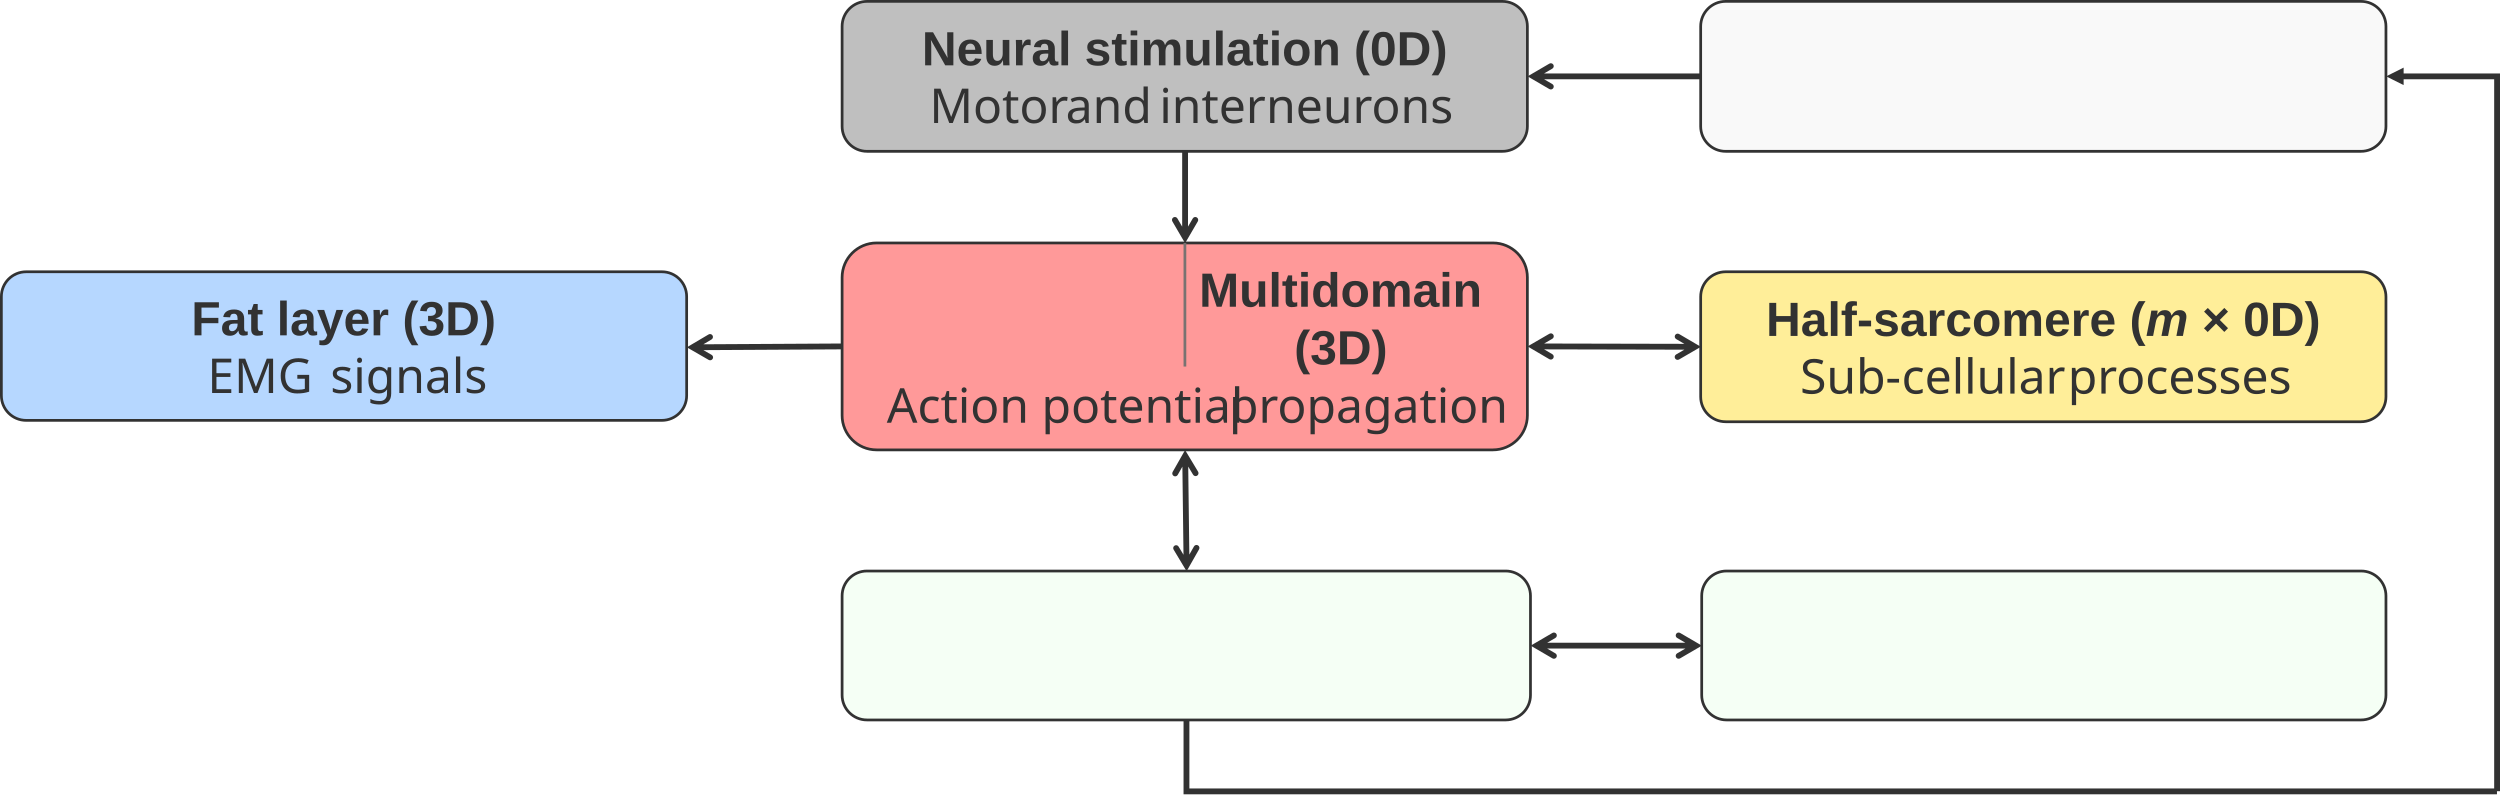
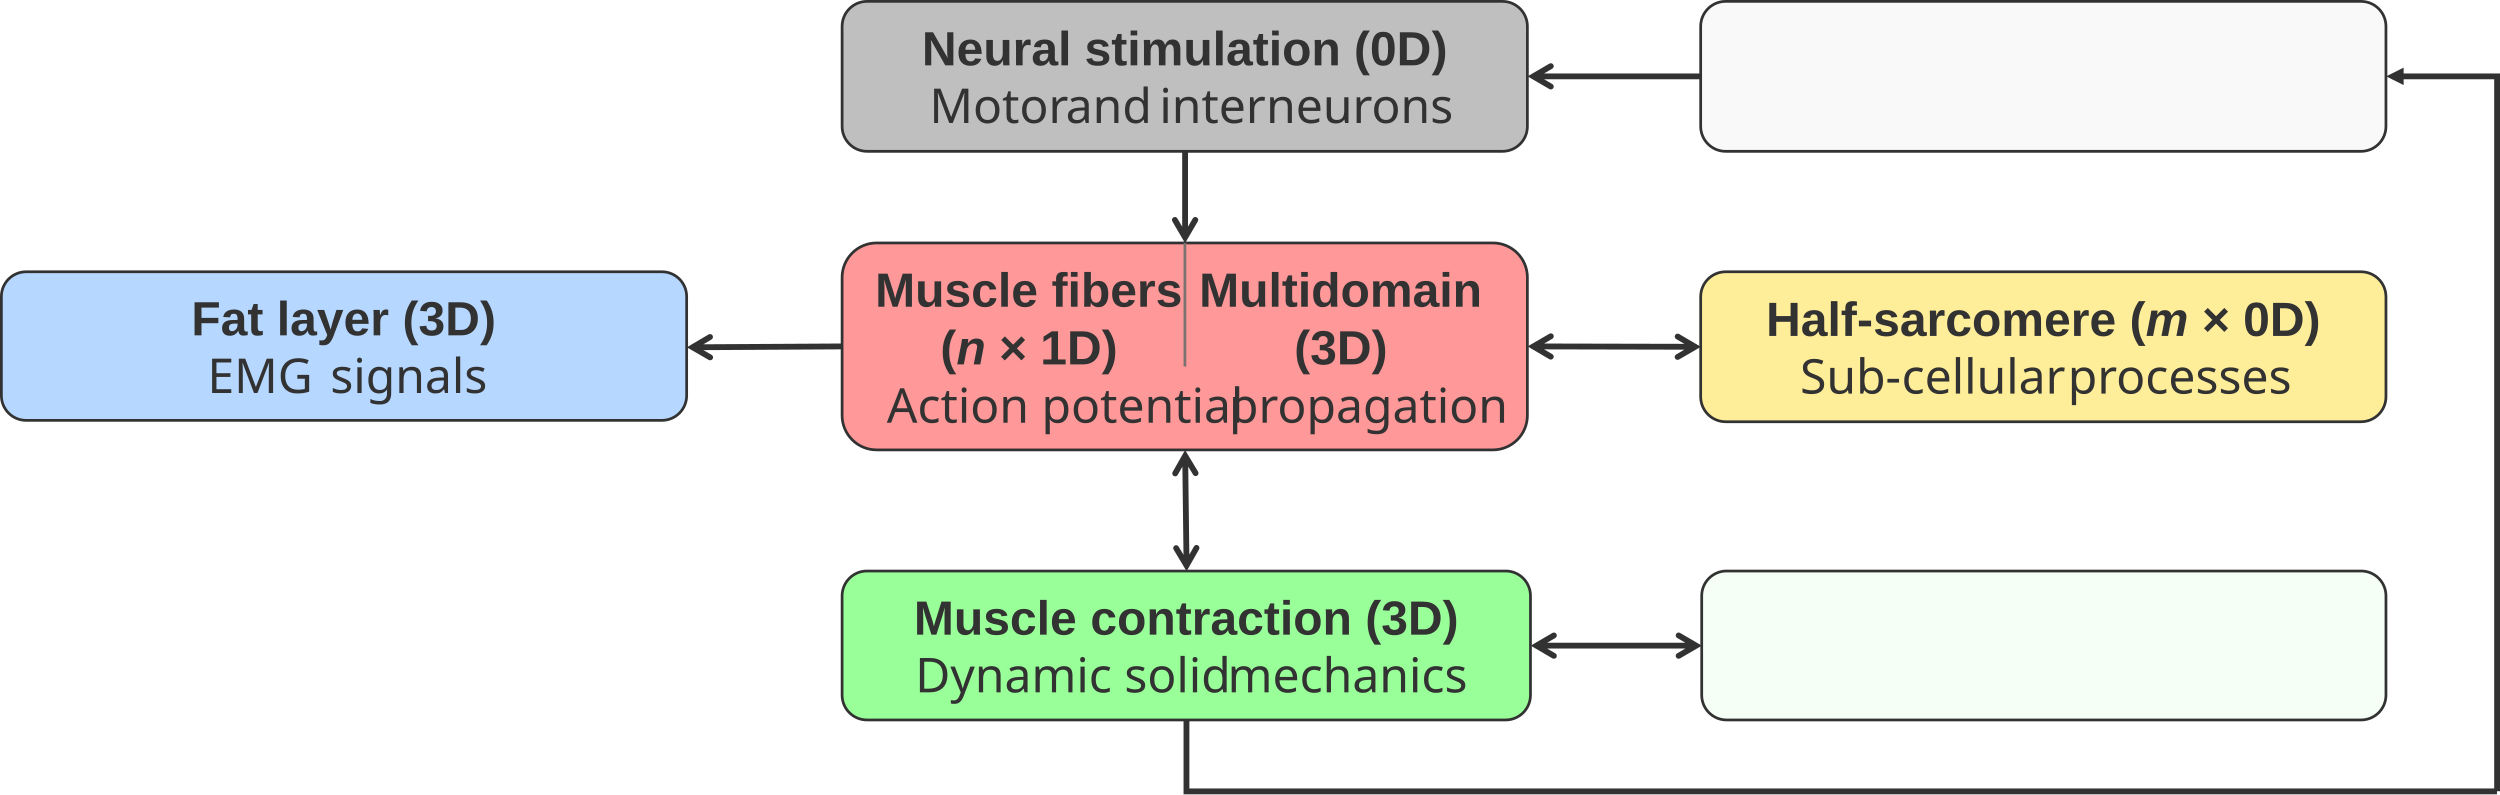
<svg xmlns="http://www.w3.org/2000/svg" version="1.1" id="svg3903" xml:space="preserve" width="1165.653" height="370.351" viewBox="0 0 1165.653 370.351">
  <defs id="defs3907">
    <clipPath clipPathUnits="userSpaceOnUse" id="clipPath3919">
      <path d="M 0,1.2207e-4 H 960 V 540 H 0 Z" id="path3917" style="clip-rule:evenodd" />
    </clipPath>
    <clipPath clipPathUnits="userSpaceOnUse" id="clipPath3929">
      <path d="M 1.4305e-5,0 H 960 V 540 H 1.4305e-5 Z" id="path3927" style="clip-rule:evenodd" />
    </clipPath>
    <clipPath clipPathUnits="userSpaceOnUse" id="clipPath3945">
      <path d="M 1.4305e-5,0 H 960 V 540 H 1.4305e-5 Z" id="path3943" style="clip-rule:evenodd" />
    </clipPath>
    <clipPath clipPathUnits="userSpaceOnUse" id="clipPath3957">
      <path d="M 1.4305e-5,0 H 960 V 540 H 1.4305e-5 Z" id="path3955" style="clip-rule:evenodd" />
    </clipPath>
    <clipPath clipPathUnits="userSpaceOnUse" id="clipPath3969">
      <path d="M 1.4305e-5,0 H 960 V 540 H 1.4305e-5 Z" id="path3967" style="clip-rule:evenodd" />
    </clipPath>
    <clipPath clipPathUnits="userSpaceOnUse" id="clipPath3981">
      <path d="M 1.4305e-5,0 H 960 V 540 H 1.4305e-5 Z" id="path3979" style="clip-rule:evenodd" />
    </clipPath>
    <clipPath clipPathUnits="userSpaceOnUse" id="clipPath3993">
      <path d="M 1.4305e-5,0 H 960 V 540 H 1.4305e-5 Z" id="path3991" style="clip-rule:evenodd" />
    </clipPath>
    <clipPath clipPathUnits="userSpaceOnUse" id="clipPath4005">
      <path d="M 1.4305e-5,0 H 960 V 540 H 1.4305e-5 Z" id="path4003" style="clip-rule:evenodd" />
    </clipPath>
    <clipPath clipPathUnits="userSpaceOnUse" id="clipPath4017">
      <path d="M 1.4305e-5,0 H 960 V 540 H 1.4305e-5 Z" id="path4015" style="clip-rule:evenodd" />
    </clipPath>
    <clipPath clipPathUnits="userSpaceOnUse" id="clipPath4029">
      <path d="M 1.4305e-5,0 H 960 V 540 H 1.4305e-5 Z" id="path4027" style="clip-rule:evenodd" />
    </clipPath>
    <clipPath clipPathUnits="userSpaceOnUse" id="clipPath4041">
      <path d="M 1.4305e-5,0 H 960 V 540 H 1.4305e-5 Z" id="path4039" style="clip-rule:evenodd" />
    </clipPath>
    <clipPath clipPathUnits="userSpaceOnUse" id="clipPath4053">
      <path d="M 1.4305e-5,0 H 960 V 540 H 1.4305e-5 Z" id="path4051" style="clip-rule:evenodd" />
    </clipPath>
    <clipPath clipPathUnits="userSpaceOnUse" id="clipPath4065">
      <path d="M 1.4305e-5,0 H 960 V 540 H 1.4305e-5 Z" id="path4063" style="clip-rule:evenodd" />
    </clipPath>
    <clipPath clipPathUnits="userSpaceOnUse" id="clipPath4077">
      <path d="M 1.4305e-5,0 H 960 V 540 H 1.4305e-5 Z" id="path4075" style="clip-rule:evenodd" />
    </clipPath>
    <clipPath clipPathUnits="userSpaceOnUse" id="clipPath4093">
      <path d="M 1.4305e-5,0 H 960 V 540 H 1.4305e-5 Z" id="path4091" style="clip-rule:evenodd" />
    </clipPath>
    <clipPath clipPathUnits="userSpaceOnUse" id="clipPath4105">
      <path d="M 1.4305e-5,0 H 960 V 540 H 1.4305e-5 Z" id="path4103" style="clip-rule:evenodd" />
    </clipPath>
    <clipPath clipPathUnits="userSpaceOnUse" id="clipPath4117">
      <path d="M 1.4305e-5,0 H 960 V 540 H 1.4305e-5 Z" id="path4115" style="clip-rule:evenodd" />
    </clipPath>
    <clipPath clipPathUnits="userSpaceOnUse" id="clipPath4129">
      <path d="M 1.4305e-5,0 H 960 V 540 H 1.4305e-5 Z" id="path4127" style="clip-rule:evenodd" />
    </clipPath>
    <clipPath clipPathUnits="userSpaceOnUse" id="clipPath4141">
      <path d="M 1.4305e-5,0 H 960 V 540 H 1.4305e-5 Z" id="path4139" style="clip-rule:evenodd" />
    </clipPath>
    <clipPath clipPathUnits="userSpaceOnUse" id="clipPath4157">
      <path d="M 1.4305e-5,0 H 960 V 540 H 1.4305e-5 Z" id="path4155" style="clip-rule:evenodd" />
    </clipPath>
    <clipPath clipPathUnits="userSpaceOnUse" id="clipPath4169">
      <path d="M 1.4305e-5,0 H 960 V 540 H 1.4305e-5 Z" id="path4167" style="clip-rule:evenodd" />
    </clipPath>
    <clipPath clipPathUnits="userSpaceOnUse" id="clipPath4181">
      <path d="M 1.4305e-5,0 H 960 V 540 H 1.4305e-5 Z" id="path4179" style="clip-rule:evenodd" />
    </clipPath>
    <clipPath clipPathUnits="userSpaceOnUse" id="clipPath4193">
      <path d="M 1.4305e-5,0 H 960 V 540 H 1.4305e-5 Z" id="path4191" style="clip-rule:evenodd" />
    </clipPath>
    <clipPath clipPathUnits="userSpaceOnUse" id="clipPath4205">
      <path d="M 1.4305e-5,0 H 960 V 540 H 1.4305e-5 Z" id="path4203" style="clip-rule:evenodd" />
    </clipPath>
    <clipPath clipPathUnits="userSpaceOnUse" id="clipPath4217">
      <path d="M 1.4305e-5,0 H 960 V 540 H 1.4305e-5 Z" id="path4215" style="clip-rule:evenodd" />
    </clipPath>
    <clipPath clipPathUnits="userSpaceOnUse" id="clipPath4229">
      <path d="M 1.4305e-5,0 H 960 V 540 H 1.4305e-5 Z" id="path4227" style="clip-rule:evenodd" />
    </clipPath>
    <clipPath clipPathUnits="userSpaceOnUse" id="clipPath4241">
      <path d="M 1.4305e-5,0 H 960 V 540 H 1.4305e-5 Z" id="path4239" style="clip-rule:evenodd" />
    </clipPath>
    <clipPath clipPathUnits="userSpaceOnUse" id="clipPath4257">
      <path d="M 1.4305e-5,0 H 960 V 540 H 1.4305e-5 Z" id="path4255" style="clip-rule:evenodd" />
    </clipPath>
    <clipPath clipPathUnits="userSpaceOnUse" id="clipPath4269">
      <path d="M 1.4305e-5,0 H 960 V 540 H 1.4305e-5 Z" id="path4267" style="clip-rule:evenodd" />
    </clipPath>
    <clipPath clipPathUnits="userSpaceOnUse" id="clipPath4281">
      <path d="M 1.4305e-5,0 H 960 V 540 H 1.4305e-5 Z" id="path4279" style="clip-rule:evenodd" />
    </clipPath>
    <clipPath clipPathUnits="userSpaceOnUse" id="clipPath4293">
      <path d="M 1.4305e-5,0 H 960 V 540 H 1.4305e-5 Z" id="path4291" style="clip-rule:evenodd" />
    </clipPath>
    <clipPath clipPathUnits="userSpaceOnUse" id="clipPath4305">
      <path d="M 1.4305e-5,0 H 960 V 540 H 1.4305e-5 Z" id="path4303" style="clip-rule:evenodd" />
    </clipPath>
    <clipPath clipPathUnits="userSpaceOnUse" id="clipPath4317">
      <path d="M 1.4305e-5,0 H 960 V 540 H 1.4305e-5 Z" id="path4315" style="clip-rule:evenodd" />
    </clipPath>
    <clipPath clipPathUnits="userSpaceOnUse" id="clipPath4333">
      <path d="M 1.4305e-5,0 H 960 V 540 H 1.4305e-5 Z" id="path4331" style="clip-rule:evenodd" />
    </clipPath>
    <clipPath clipPathUnits="userSpaceOnUse" id="clipPath4345">
      <path d="M 1.4305e-5,0 H 960 V 540 H 1.4305e-5 Z" id="path4343" style="clip-rule:evenodd" />
    </clipPath>
    <clipPath clipPathUnits="userSpaceOnUse" id="clipPath4357">
      <path d="M 1.4305e-5,0 H 960 V 540 H 1.4305e-5 Z" id="path4355" style="clip-rule:evenodd" />
    </clipPath>
    <clipPath clipPathUnits="userSpaceOnUse" id="clipPath4369">
      <path d="M 1.4305e-5,0 H 960 V 540 H 1.4305e-5 Z" id="path4367" style="clip-rule:evenodd" />
    </clipPath>
    <clipPath clipPathUnits="userSpaceOnUse" id="clipPath4381">
      <path d="M 1.4305e-5,0 H 960 V 540 H 1.4305e-5 Z" id="path4379" style="clip-rule:evenodd" />
    </clipPath>
    <clipPath clipPathUnits="userSpaceOnUse" id="clipPath4393">
      <path d="M 1.4305e-5,0 H 960 V 540 H 1.4305e-5 Z" id="path4391" style="clip-rule:evenodd" />
    </clipPath>
    <clipPath clipPathUnits="userSpaceOnUse" id="clipPath4405">
      <path d="M 1.4305e-5,0 H 960 V 540 H 1.4305e-5 Z" id="path4403" style="clip-rule:evenodd" />
    </clipPath>
    <clipPath clipPathUnits="userSpaceOnUse" id="clipPath4417">
      <path d="M 1.4305e-5,0 H 960 V 540 H 1.4305e-5 Z" id="path4415" style="clip-rule:evenodd" />
    </clipPath>
    <clipPath clipPathUnits="userSpaceOnUse" id="clipPath4429">
      <path d="M 1.4305e-5,0 H 960 V 540 H 1.4305e-5 Z" id="path4427" style="clip-rule:evenodd" />
    </clipPath>
    <clipPath clipPathUnits="userSpaceOnUse" id="clipPath4445">
      <path d="M 1.4305e-5,0 H 960 V 540 H 1.4305e-5 Z" id="path4443" style="clip-rule:evenodd" />
    </clipPath>
    <clipPath clipPathUnits="userSpaceOnUse" id="clipPath4457">
      <path d="M 1.4305e-5,0 H 960 V 540 H 1.4305e-5 Z" id="path4455" style="clip-rule:evenodd" />
    </clipPath>
    <clipPath clipPathUnits="userSpaceOnUse" id="clipPath4469">
      <path d="M 1.4305e-5,0 H 960 V 540 H 1.4305e-5 Z" id="path4467" style="clip-rule:evenodd" />
    </clipPath>
    <clipPath clipPathUnits="userSpaceOnUse" id="clipPath4481">
      <path d="M 1.4305e-5,0 H 960 V 540 H 1.4305e-5 Z" id="path4479" style="clip-rule:evenodd" />
    </clipPath>
    <clipPath clipPathUnits="userSpaceOnUse" id="clipPath4493">
      <path d="M 1.4305e-5,0 H 960 V 540 H 1.4305e-5 Z" id="path4491" style="clip-rule:evenodd" />
    </clipPath>
    <clipPath clipPathUnits="userSpaceOnUse" id="clipPath4505">
      <path d="M 1.4305e-5,0 H 960 V 540 H 1.4305e-5 Z" id="path4503" style="clip-rule:evenodd" />
    </clipPath>
    <clipPath clipPathUnits="userSpaceOnUse" id="clipPath4517">
      <path d="M 1.4305e-5,0 H 960 V 540 H 1.4305e-5 Z" id="path4515" style="clip-rule:evenodd" />
    </clipPath>
    <clipPath clipPathUnits="userSpaceOnUse" id="clipPath4529">
      <path d="M 1.4305e-5,0 H 960 V 540 H 1.4305e-5 Z" id="path4527" style="clip-rule:evenodd" />
    </clipPath>
    <clipPath clipPathUnits="userSpaceOnUse" id="clipPath4541">
      <path d="M 1.4305e-5,0 H 960 V 540 H 1.4305e-5 Z" id="path4539" style="clip-rule:evenodd" />
    </clipPath>
    <clipPath clipPathUnits="userSpaceOnUse" id="clipPath4553">
      <path d="M 1.4305e-5,0 H 960 V 540 H 1.4305e-5 Z" id="path4551" style="clip-rule:evenodd" />
    </clipPath>
    <clipPath clipPathUnits="userSpaceOnUse" id="clipPath4565">
      <path d="M 1.4305e-5,0 H 960 V 540 H 1.4305e-5 Z" id="path4563" style="clip-rule:evenodd" />
    </clipPath>
    <clipPath clipPathUnits="userSpaceOnUse" id="clipPath4589">
      <path d="M -8.803e-6,540 H 960 V 1.2207e-4 H -4.8173e-5" id="path4587" style="clip-rule:evenodd" />
    </clipPath>
    <clipPath clipPathUnits="userSpaceOnUse" id="clipPath4599">
      <path d="M -4.6333e-5,540 H 960 V 0 H -4.6333e-5" id="path4597" style="clip-rule:evenodd" />
    </clipPath>
    <clipPath clipPathUnits="userSpaceOnUse" id="clipPath4615">
      <path d="M 1.4305e-5,0 H 960 V 540 H 1.4305e-5 Z" id="path4613" style="clip-rule:evenodd" />
    </clipPath>
    <clipPath clipPathUnits="userSpaceOnUse" id="clipPath4627">
      <path d="M 1.4305e-5,0 H 960 V 540 H 1.4305e-5 Z" id="path4625" style="clip-rule:evenodd" />
    </clipPath>
    <clipPath clipPathUnits="userSpaceOnUse" id="clipPath4639">
      <path d="M 1.4305e-5,0 H 960 V 540 H 1.4305e-5 Z" id="path4637" style="clip-rule:evenodd" />
    </clipPath>
    <clipPath clipPathUnits="userSpaceOnUse" id="clipPath4651">
      <path d="M 1.4305e-5,0 H 960 V 540 H 1.4305e-5 Z" id="path4649" style="clip-rule:evenodd" />
    </clipPath>
    <clipPath clipPathUnits="userSpaceOnUse" id="clipPath4663">
      <path d="M 1.4305e-5,0 H 960 V 540 H 1.4305e-5 Z" id="path4661" style="clip-rule:evenodd" />
    </clipPath>
    <clipPath clipPathUnits="userSpaceOnUse" id="clipPath4675">
      <path d="M 1.4305e-5,0 H 960 V 540 H 1.4305e-5 Z" id="path4673" style="clip-rule:evenodd" />
    </clipPath>
  </defs>
  <g id="g3911" transform="matrix(1.333333,0,0,-1.333333,-50.24,488.8)">
    <path d="m 632.4,262.82 c 0,4.83 3.91,8.74 8.74,8.74 H 863.3 c 4.83,0 8.74,-3.91 8.74,-8.74 v -34.96 c 0,-4.83 -3.91,-8.74 -8.74,-8.74 H 641.14 c -4.83,0 -8.74,3.91 -8.74,8.74 z" style="fill:#ffee99;fill-opacity:1;fill-rule:evenodd;stroke:none" id="path3935" />
    <path d="m 632.4,262.82 c 0,4.83 3.91,8.74 8.74,8.74 H 863.3 c 4.83,0 8.74,-3.91 8.74,-8.74 v -34.96 c 0,-4.83 -3.91,-8.74 -8.74,-8.74 H 641.14 c -4.83,0 -8.74,3.91 -8.74,8.74 z" style="fill:none;stroke:#323232;stroke-width:0.96;stroke-linecap:butt;stroke-linejoin:miter;stroke-miterlimit:10;stroke-dasharray:none;stroke-opacity:1" id="path3937" />
    <g id="g5431">
      <g id="g3939">
        <g clip-path="url(#clipPath3945)" id="g3941">
          <text id="text3949" style="font-variant:normal;font-weight:bold;font-size:16.8px;font-family:Arial;-inkscape-font-specification:Arial-BoldMT;writing-mode:lr-tb;fill:#323232;fill-opacity:1;fill-rule:nonzero;stroke:none" transform="matrix(1,0,0,-1,655.27,249.12)">
            <tspan id="tspan3947" y="0" x="0 12.13 21.47 26.141">Half</tspan>
          </text>
        </g>
      </g>
      <g id="g3951">
        <g clip-path="url(#clipPath3957)" id="g3953">
          <text id="text3961" style="font-variant:normal;font-weight:bold;font-size:16.8px;font-family:Arial;-inkscape-font-specification:Arial-BoldMT;writing-mode:lr-tb;fill:#323232;fill-opacity:1;fill-rule:nonzero;stroke:none" transform="matrix(1,0,0,-1,687.07,249.12)">
            <tspan id="tspan3959" y="0" x="0">-</tspan>
          </text>
        </g>
      </g>
      <g id="g3963">
        <g clip-path="url(#clipPath3969)" id="g3965">
          <text id="text3973" style="font-variant:normal;font-weight:bold;font-size:16.8px;font-family:Arial;-inkscape-font-specification:Arial-BoldMT;writing-mode:lr-tb;fill:#323232;fill-opacity:1;fill-rule:nonzero;stroke:none" transform="matrix(1,0,0,-1,692.71,249.12)">
            <tspan id="tspan3971" y="0" x="0 9.341 18.682 25.217 34.558 44.856 59.791 69.132 75.6">sarcomere</tspan>
          </text>
        </g>
      </g>
      <g id="g3975">
        <g clip-path="url(#clipPath3981)" id="g3977">
          <text id="text3985" style="font-variant:normal;font-weight:bold;font-size:16.8px;font-family:Arial;-inkscape-font-specification:Arial-BoldMT;writing-mode:lr-tb;fill:#323232;fill-opacity:1;fill-rule:nonzero;stroke:none" transform="matrix(1,0,0,-1,782.38,249.12)">
            <tspan id="tspan3983" y="0" x="0">(</tspan>
          </text>
        </g>
      </g>
      <g id="g3987">
        <g clip-path="url(#clipPath3993)" id="g3989">
          <text id="text3997" style="font-style:italic;font-variant:normal;font-weight:bold;font-size:16.8px;font-family:Arial;-inkscape-font-specification:Arial-BoldItalicMT;writing-mode:lr-tb;fill:#323232;fill-opacity:1;fill-rule:nonzero;stroke:none" transform="matrix(1,0,0,-1,788.02,249.12)">
            <tspan id="tspan3995" y="0" x="0">m</tspan>
          </text>
        </g>
      </g>
      <g id="g3999">
        <g clip-path="url(#clipPath4005)" id="g4001">
          <text id="text4009" style="font-variant:normal;font-weight:bold;font-size:16.8px;font-family:Arial;-inkscape-font-specification:Arial-BoldMT;writing-mode:lr-tb;fill:#323232;fill-opacity:1;fill-rule:nonzero;stroke:none" transform="matrix(1,0,0,-1,807.7,249.12)">
            <tspan id="tspan4007" y="0" x="0">×</tspan>
          </text>
        </g>
      </g>
      <g id="g4011">
        <g clip-path="url(#clipPath4017)" id="g4013">
          <text id="text4021" style="font-variant:normal;font-weight:bold;font-size:16.8px;font-family:Arial;-inkscape-font-specification:Arial-BoldMT;writing-mode:lr-tb;fill:#323232;fill-opacity:1;fill-rule:nonzero;stroke:none" transform="matrix(1,0,0,-1,822.1,249.12)">
            <tspan id="tspan4019" y="0" x="0 9.36">0D</tspan>
          </text>
        </g>
      </g>
      <g id="g4023">
        <g clip-path="url(#clipPath4029)" id="g4025">
          <text id="text4033" style="font-variant:normal;font-weight:bold;font-size:16.8px;font-family:Arial;-inkscape-font-specification:Arial-BoldMT;writing-mode:lr-tb;fill:#323232;fill-opacity:1;fill-rule:nonzero;stroke:none" transform="matrix(1,0,0,-1,843.58,249.12)">
            <tspan id="tspan4031" y="0" x="0">)</tspan>
          </text>
        </g>
      </g>
      <g id="g4035">
        <g clip-path="url(#clipPath4041)" id="g4037">
          <text id="text4045" style="font-variant:normal;font-weight:normal;font-size:16.8px;font-family:ArialMT;-inkscape-font-specification:ArialMT;writing-mode:lr-tb;fill:#323232;fill-opacity:1;fill-rule:nonzero;stroke:none" transform="matrix(1,0,0,-1,667.15,228.96)">
            <tspan id="tspan4043" y="0" x="0 11.206 20.546">Sub</tspan>
          </text>
        </g>
      </g>
      <g id="g4047">
        <g clip-path="url(#clipPath4053)" id="g4049">
          <text id="text4057" style="font-variant:normal;font-weight:normal;font-size:16.8px;font-family:ArialMT;-inkscape-font-specification:ArialMT;writing-mode:lr-tb;fill:#323232;fill-opacity:1;fill-rule:nonzero;stroke:none" transform="matrix(1,0,0,-1,697.03,228.96)">
            <tspan id="tspan4055" y="0" x="0">-</tspan>
          </text>
        </g>
      </g>
      <g id="g4059">
        <g clip-path="url(#clipPath4065)" id="g4061">
          <text id="text4069" style="font-variant:normal;font-weight:normal;font-size:16.8px;font-family:ArialMT;-inkscape-font-specification:ArialMT;writing-mode:lr-tb;fill:#323232;fill-opacity:1;fill-rule:nonzero;stroke:none" transform="matrix(1,0,0,-1,702.67,228.96)">
            <tspan id="tspan4067" y="0" x="0 8.4 17.741 21.47 25.2 34.541 38.27 47.611">cellular</tspan>
          </text>
        </g>
      </g>
      <g id="g4071">
        <g clip-path="url(#clipPath4077)" id="g4073">
          <text id="text4081" style="font-variant:normal;font-weight:normal;font-size:16.8px;font-family:ArialMT;-inkscape-font-specification:ArialMT;writing-mode:lr-tb;fill:#323232;fill-opacity:1;fill-rule:nonzero;stroke:none" transform="matrix(1,0,0,-1,760.78,228.96)">
            <tspan id="tspan4079" y="0" x="0 9.341 14.986 24.326 32.726 42.067 50.467 58.867 68.242">processes</tspan>
          </text>
        </g>
      </g>
    </g>
-     <path d="m 332.16,158.24 c 0,4.79 3.89,8.68 8.68,8.68 H 564.2 c 4.79,0 8.68,-3.89 8.68,-8.68 v -34.72 c 0,-4.79 -3.89,-8.68 -8.68,-8.68 H 340.84 c -4.79,0 -8.68,3.89 -8.68,8.68 z" style="fill:#99ff99;fill-opacity:1;fill-rule:evenodd;stroke:none;opacity:0.1" id="path4083" />
+     <path d="m 332.16,158.24 c 0,4.79 3.89,8.68 8.68,8.68 H 564.2 c 4.79,0 8.68,-3.89 8.68,-8.68 v -34.72 c 0,-4.79 -3.89,-8.68 -8.68,-8.68 H 340.84 c -4.79,0 -8.68,3.89 -8.68,8.68 z" style="fill:#99ff99;fill-opacity:1;fill-rule:evenodd;stroke:none" id="path4083" />
    <path d="m 332.16,158.24 c 0,4.79 3.89,8.68 8.68,8.68 H 564.2 c 4.79,0 8.68,-3.89 8.68,-8.68 v -34.72 c 0,-4.79 -3.89,-8.68 -8.68,-8.68 H 340.84 c -4.79,0 -8.68,3.89 -8.68,8.68 z" style="fill:none;stroke:#323232;stroke-width:0.96;stroke-linecap:butt;stroke-linejoin:miter;stroke-miterlimit:10;stroke-dasharray:none;stroke-opacity:1" id="path4085" />
+     <g id="g5506">
+       <g id="g4123">
+         <g clip-path="url(#clipPath4129)" id="g4125">
+           <text id="text4133" style="font-variant:normal;font-weight:normal;font-size:16.8px;font-family:ArialMT;-inkscape-font-specification:ArialMT;writing-mode:lr-tb;fill:#323232;fill-opacity:1;fill-rule:nonzero;stroke:none" transform="matrix(1,0,0,-1,357.74,124.49)">
+             <tspan id="tspan4131" y="0" x="0 12.13 20.16 29.501 38.842 52.903 56.633 65.033 69.922 78.322 87.662 91.392 95.122 104.462">Dynamic solid </tspan>
+           </text>
+         </g>
+       </g>
+       <g id="g5263">
+         <g id="g4087">
+           <g id="g4089" clip-path="url(#clipPath4093)">
+             <text transform="matrix(1,0,0,-1,357.26,144.65)" style="font-variant:normal;font-weight:bold;font-size:16.8px;font-family:Arial;-inkscape-font-specification:Arial-BoldMT;writing-mode:lr-tb;fill:#323232;fill-opacity:1;fill-rule:nonzero;stroke:none" id="text4097">
+               <tspan x="0 13.994 24.343 33.684 43.025 47.695" y="0" id="tspan4095">Muscle</tspan>
+             </text>
+           </g>
+         </g>
+         <g id="g4099">
+           <g id="g4101" clip-path="url(#clipPath4105)">
+             <text transform="matrix(1,0,0,-1,418.97,144.65)" style="font-variant:normal;font-weight:bold;font-size:16.8px;font-family:Arial;-inkscape-font-specification:Arial-BoldMT;writing-mode:lr-tb;fill:#323232;fill-opacity:1;fill-rule:nonzero;stroke:none" id="text4109">
+               <tspan x="0 9.341 19.656 29.954 35.549 42.084 51.425 60.766 66.41 71.081 81.396" y="0" id="tspan4107">contraction</tspan>
+             </text>
+           </g>
+         </g>
+         <g id="g4111">
+           <g id="g4113" clip-path="url(#clipPath4117)">
+             <text transform="matrix(1,0,0,-1,515.09,144.65)" style="font-variant:normal;font-weight:bold;font-size:16.8px;font-family:Arial;-inkscape-font-specification:Arial-BoldMT;writing-mode:lr-tb;fill:#323232;fill-opacity:1;fill-rule:nonzero;stroke:none" id="text4121">
+               <tspan x="0 5.594 14.986 27.115" y="0" id="tspan4119">(3D)</tspan>
+             </text>
+           </g>
+         </g>
+         <g id="g4135">
+           <g id="g4137" clip-path="url(#clipPath4141)">
+             <text transform="matrix(1,0,0,-1,466.97,124.49)" style="font-variant:normal;font-weight:normal;font-size:16.8px;font-family:ArialMT;-inkscape-font-specification:ArialMT;writing-mode:lr-tb;fill:#323232;fill-opacity:1;fill-rule:nonzero;stroke:none" id="text4145">
+               <tspan x="0 13.994 23.386 31.786 41.126 50.467 59.842 63.571 71.971" y="0" id="tspan4143">mechanics</tspan>
+             </text>
+           </g>
+         </g>
+       </g>
+     </g>
    <path d="m 332.16,357.38 c 0,4.83 3.91,8.74 8.74,8.74 h 222.16 c 4.83,0 8.74,-3.91 8.74,-8.74 v -34.96 c 0,-4.83 -3.91,-8.74 -8.74,-8.74 H 340.9 c -4.83,0 -8.74,3.91 -8.74,8.74 z" style="fill:#bfbfbf;fill-opacity:1;fill-rule:evenodd;stroke:none" id="path4147" />
    <path d="m 332.16,357.38 c 0,4.83 3.91,8.74 8.74,8.74 h 222.16 c 4.83,0 8.74,-3.91 8.74,-8.74 v -34.96 c 0,-4.83 -3.91,-8.74 -8.74,-8.74 H 340.9 c -4.83,0 -8.74,3.91 -8.74,8.74 z" style="fill:none;stroke:#323232;stroke-width:0.96;stroke-linecap:butt;stroke-linejoin:miter;stroke-miterlimit:10;stroke-dasharray:none;stroke-opacity:1" id="path4149" />
    <g id="g5343">
      <g id="g4151">
        <g clip-path="url(#clipPath4157)" id="g4153">
          <text id="text4161" style="font-variant:normal;font-weight:bold;font-size:16.8px;font-family:Arial;-inkscape-font-specification:Arial-BoldMT;writing-mode:lr-tb;fill:#323232;fill-opacity:1;fill-rule:nonzero;stroke:none" transform="matrix(1,0,0,-1,360.07,343.75)">
            <tspan id="tspan4159" y="0" x="0 12.13 21.47 31.786 38.27 47.611">Neural</tspan>
          </text>
        </g>
      </g>
      <g id="g4163">
        <g clip-path="url(#clipPath4169)" id="g4165">
          <text id="text4173" style="font-variant:normal;font-weight:bold;font-size:16.8px;font-family:Arial;-inkscape-font-specification:Arial-BoldMT;writing-mode:lr-tb;fill:#323232;fill-opacity:1;fill-rule:nonzero;stroke:none" transform="matrix(1,0,0,-1,416.95,343.75)">
            <tspan id="tspan4171" y="0" x="0 9.341 14.986 19.656 34.591 44.856 49.526 58.867 64.529 69.199 79.514">stimulation</tspan>
          </text>
        </g>
      </g>
      <g id="g4175">
        <g clip-path="url(#clipPath4181)" id="g4177">
          <text id="text4185" style="font-variant:normal;font-weight:bold;font-size:16.8px;font-family:Arial;-inkscape-font-specification:Arial-BoldMT;writing-mode:lr-tb;fill:#323232;fill-opacity:1;fill-rule:nonzero;stroke:none" transform="matrix(1,0,0,-1,511.15,343.75)">
            <tspan id="tspan4183" y="0" x="0 5.594 14.986">(0D</tspan>
          </text>
        </g>
      </g>
      <g id="g4187">
        <g clip-path="url(#clipPath4193)" id="g4189">
          <text id="text4197" style="font-variant:normal;font-weight:bold;font-size:16.8px;font-family:Arial;-inkscape-font-specification:Arial-BoldMT;writing-mode:lr-tb;fill:#323232;fill-opacity:1;fill-rule:nonzero;stroke:none" transform="matrix(1,0,0,-1,538.3,343.75)">
            <tspan id="tspan4195" y="0" x="0">)</tspan>
          </text>
        </g>
      </g>
      <g id="g4199">
        <g clip-path="url(#clipPath4205)" id="g4201">
          <text id="text4209" style="font-variant:normal;font-weight:normal;font-size:16.8px;font-family:ArialMT;-inkscape-font-specification:ArialMT;writing-mode:lr-tb;fill:#323232;fill-opacity:1;fill-rule:nonzero;stroke:none" transform="matrix(1,0,0,-1,362.71,323.59)">
            <tspan id="tspan4207" y="0" x="0 13.994 23.386 28.056 37.397 43.042">Motor </tspan>
          </text>
        </g>
      </g>
      <g id="g4211">
        <g clip-path="url(#clipPath4217)" id="g4213">
          <text id="text4221" style="font-variant:normal;font-weight:normal;font-size:16.8px;font-family:ArialMT;-inkscape-font-specification:ArialMT;writing-mode:lr-tb;fill:#323232;fill-opacity:1;fill-rule:nonzero;stroke:none" transform="matrix(1,0,0,-1,410.35,323.59)">
            <tspan id="tspan4219" y="0" x="0 9.36 18.72">and</tspan>
          </text>
        </g>
      </g>
      <g id="g4223">
        <g clip-path="url(#clipPath4229)" id="g4225">
          <text id="text4233" style="font-variant:normal;font-weight:normal;font-size:16.8px;font-family:ArialMT;-inkscape-font-specification:ArialMT;writing-mode:lr-tb;fill:#323232;fill-opacity:1;fill-rule:nonzero;stroke:none" transform="matrix(1,0,0,-1,443.11,323.59)">
            <tspan id="tspan4231" y="0" x="0 3.73 13.07 17.741 27.082">inter</tspan>
          </text>
        </g>
      </g>
      <g id="g4235">
        <g clip-path="url(#clipPath4241)" id="g4237">
          <text id="text4245" style="font-variant:normal;font-weight:normal;font-size:16.8px;font-family:ArialMT;-inkscape-font-specification:ArialMT;writing-mode:lr-tb;fill:#323232;fill-opacity:1;fill-rule:nonzero;stroke:none" transform="matrix(1,0,0,-1,480.43,323.59)">
            <tspan id="tspan4243" y="0" x="0 9.341 18.682 28.056 33.65 43.042 52.382">neurons</tspan>
          </text>
        </g>
      </g>
    </g>
    <path d="m 632.76,158.24 c 0,4.79 3.89,8.68 8.68,8.68 h 221.92 c 4.79,0 8.68,-3.89 8.68,-8.68 v -34.72 c 0,-4.79 -3.89,-8.68 -8.68,-8.68 H 641.44 c -4.79,0 -8.68,3.89 -8.68,8.68 z" style="fill:#99ff99;fill-opacity:1;fill-rule:evenodd;stroke:none;opacity:0.1" id="path4247" />
    <path d="m 632.76,158.24 c 0,4.79 3.89,8.68 8.68,8.68 h 221.92 c 4.79,0 8.68,-3.89 8.68,-8.68 v -34.72 c 0,-4.79 -3.89,-8.68 -8.68,-8.68 H 641.44 c -4.79,0 -8.68,3.89 -8.68,8.68 z" style="fill:none;stroke:#323232;stroke-width:0.96;stroke-linecap:butt;stroke-linejoin:miter;stroke-miterlimit:10;stroke-dasharray:none;stroke-opacity:1" id="path4249" />
    <path d="m 632.4,357.38 c 0,4.83 3.91,8.74 8.74,8.74 H 863.3 c 4.83,0 8.74,-3.91 8.74,-8.74 v -34.96 c 0,-4.83 -3.91,-8.74 -8.74,-8.74 H 641.14 c -4.83,0 -8.74,3.91 -8.74,8.74 z" style="fill:#bfbfbf;fill-opacity:1;fill-rule:evenodd;stroke:none;opacity:0.1" id="path4323" />
    <path d="m 632.4,357.38 c 0,4.83 3.91,8.74 8.74,8.74 H 863.3 c 4.83,0 8.74,-3.91 8.74,-8.74 v -34.96 c 0,-4.83 -3.91,-8.74 -8.74,-8.74 H 641.14 c -4.83,0 -8.74,3.91 -8.74,8.74 z" style="fill:none;stroke:#323232;stroke-width:0.96;stroke-linecap:butt;stroke-linejoin:miter;stroke-miterlimit:10;stroke-dasharray:none;stroke-opacity:1" id="path4325" />
    <path d="m 332.16,269.58 c 0,6.66 5.4,12.06 12.06,12.06 h 215.52 c 6.66,0 12.06,-5.4 12.06,-12.06 v -48.24 c 0,-6.66 -5.4,-12.06 -12.06,-12.06 H 344.22 c -6.66,0 -12.06,5.4 -12.06,12.06 z" style="fill:#ff9999;fill-opacity:1;fill-rule:evenodd;stroke:none" id="path4435" />
    <path d="m 332.16,269.58 c 0,6.66 5.4,12.06 12.06,12.06 h 215.52 c 6.66,0 12.06,-5.4 12.06,-12.06 v -48.24 c 0,-6.66 -5.4,-12.06 -12.06,-12.06 H 344.22 c -6.66,0 -12.06,5.4 -12.06,12.06 z" style="fill:none;stroke:#323232;stroke-width:0.96;stroke-linecap:butt;stroke-linejoin:miter;stroke-miterlimit:10;stroke-dasharray:none;stroke-opacity:1" id="path4437" />
-     <g id="g6289">
+     <g id="g5309">
+       <g id="g4439">
+         <g clip-path="url(#clipPath4445)" id="g4441">
+           <text id="text4449" style="font-variant:normal;font-weight:bold;font-size:16.8px;font-family:Arial;-inkscape-font-specification:Arial-BoldMT;writing-mode:lr-tb;fill:#323232;fill-opacity:1;fill-rule:nonzero;stroke:none" transform="matrix(1,0,0,-1,343.7,259.34)">
+             <tspan id="tspan4447" y="0" x="0 13.994 24.343 33.684 43.025 47.695">Muscle</tspan>
+           </text>
+         </g>
+       </g>
+       <g id="g4451">
+         <g clip-path="url(#clipPath4457)" id="g4453">
+           <text id="text4461" style="font-variant:normal;font-weight:bold;font-size:16.8px;font-family:Arial;-inkscape-font-specification:Arial-BoldMT;writing-mode:lr-tb;fill:#323232;fill-opacity:1;fill-rule:nonzero;stroke:none" transform="matrix(1,0,0,-1,405.41,259.34)">
+             <tspan id="tspan4459" y="0" x="0 5.594 10.298 20.597 29.938 36.473">fibers</tspan>
+           </text>
+         </g>
+       </g>
+       <g id="g4463">
+         <g clip-path="url(#clipPath4469)" id="g4465">
+           <text id="text4473" style="font-variant:normal;font-weight:bold;font-size:16.8px;font-family:Arial;-inkscape-font-specification:Arial-BoldMT;writing-mode:lr-tb;fill:#323232;fill-opacity:1;fill-rule:nonzero;stroke:none" transform="matrix(1,0,0,-1,366.5,239.18)">
+             <tspan id="tspan4471" y="0" x="0">(</tspan>
+           </text>
+         </g>
+       </g>
+       <g id="g4475">
+         <g clip-path="url(#clipPath4481)" id="g4477">
+           <text id="text4485" style="font-style:italic;font-variant:normal;font-weight:bold;font-size:16.8px;font-family:Arial;-inkscape-font-specification:Arial-BoldItalicMT;writing-mode:lr-tb;fill:#323232;fill-opacity:1;fill-rule:nonzero;stroke:none" transform="matrix(1,0,0,-1,372.14,239.18)">
+             <tspan id="tspan4483" y="0" x="0">n</tspan>
+           </text>
+         </g>
+       </g>
+       <g id="g4487">
+         <g clip-path="url(#clipPath4493)" id="g4489">
+           <text id="text4497" style="font-variant:normal;font-weight:bold;font-size:16.8px;font-family:Arial;-inkscape-font-specification:Arial-BoldMT;writing-mode:lr-tb;fill:#323232;fill-opacity:1;fill-rule:nonzero;stroke:none" transform="matrix(1,0,0,-1,387.05,239.18)">
+             <tspan id="tspan4495" y="0" x="0">×</tspan>
+           </text>
+         </g>
+       </g>
+       <g id="g4499">
+         <g clip-path="url(#clipPath4505)" id="g4501">
+           <text id="text4509" style="font-variant:normal;font-weight:bold;font-size:16.8px;font-family:Arial;-inkscape-font-specification:Arial-BoldMT;writing-mode:lr-tb;fill:#323232;fill-opacity:1;fill-rule:nonzero;stroke:none" transform="matrix(1,0,0,-1,401.45,239.18)">
+             <tspan id="tspan4507" y="0" x="0 9.36">1D</tspan>
+           </text>
+         </g>
+       </g>
+       <g id="g4511">
+         <g clip-path="url(#clipPath4517)" id="g4513">
+           <text id="text4521" style="font-variant:normal;font-weight:bold;font-size:16.8px;font-family:Arial;-inkscape-font-specification:Arial-BoldMT;writing-mode:lr-tb;fill:#323232;fill-opacity:1;fill-rule:nonzero;stroke:none" transform="matrix(1,0,0,-1,422.93,239.18)">
+             <tspan id="tspan4519" y="0" x="0">)</tspan>
+           </text>
+         </g>
+       </g>
+       <g id="g4523">
+         <g clip-path="url(#clipPath4529)" id="g4525">
+           <text id="text4533" style="font-variant:normal;font-weight:bold;font-size:16.8px;font-family:Arial;-inkscape-font-specification:Arial-BoldMT;writing-mode:lr-tb;fill:#323232;fill-opacity:1;fill-rule:nonzero;stroke:none" transform="matrix(1,0,0,-1,457.01,259.34)">
+             <tspan id="tspan4531" y="0" x="0 13.994 24.343 29.014 34.642 39.312 49.627 59.926 74.81 84.151 88.822 99.154">Multidomain </tspan>
+           </text>
+         </g>
+       </g>
+       <g id="g4535">
+         <g clip-path="url(#clipPath4541)" id="g4537">
+           <text id="text4545" style="font-variant:normal;font-weight:bold;font-size:16.8px;font-family:Arial;-inkscape-font-specification:Arial-BoldMT;writing-mode:lr-tb;fill:#323232;fill-opacity:1;fill-rule:nonzero;stroke:none" transform="matrix(1,0,0,-1,490.25,239.18)">
+             <tspan id="tspan4543" y="0" x="0 5.594 14.986 27.115">(3D)</tspan>
+           </text>
+         </g>
+       </g>
      <g id="g4547">
        <g clip-path="url(#clipPath4553)" id="g4549">
          <text id="text4557" style="font-variant:normal;font-weight:normal;font-size:16.8px;font-family:ArialMT;-inkscape-font-specification:ArialMT;writing-mode:lr-tb;fill:#323232;fill-opacity:1;fill-rule:nonzero;stroke:none" transform="matrix(1,0,0,-1,347.78,218.78)">
            <tspan id="tspan4555" y="0" x="0 11.206 19.606 24.276 28.006 37.346 46.687 51.358 60.698 70.039 74.71 84.101 93.442 98.112 101.842 111.182 114.912">Action potential </tspan>
          </text>
        </g>
      </g>
-       <g id="g6270">
-         <g id="g4523">
-           <g id="g4525" clip-path="url(#clipPath4529)">
-             <text transform="matrix(1,0,0,-1,457.01,259.34)" style="font-variant:normal;font-weight:bold;font-size:16.8px;font-family:Arial;-inkscape-font-specification:Arial-BoldMT;writing-mode:lr-tb;fill:#323232;fill-opacity:1;fill-rule:nonzero;stroke:none" id="text4533">
-               <tspan x="0 13.994 24.343 29.014 34.642 39.312 49.627 59.926 74.81 84.151 88.822 99.154" y="0" id="tspan4531">Multidomain </tspan>
-             </text>
-           </g>
-         </g>
-         <g id="g4535">
-           <g id="g4537" clip-path="url(#clipPath4541)">
-             <text transform="matrix(1,0,0,-1,490.25,239.18)" style="font-variant:normal;font-weight:bold;font-size:16.8px;font-family:Arial;-inkscape-font-specification:Arial-BoldMT;writing-mode:lr-tb;fill:#323232;fill-opacity:1;fill-rule:nonzero;stroke:none" id="text4545">
-               <tspan x="0 5.594 14.986 27.115" y="0" id="tspan4543">(3D)</tspan>
-             </text>
-           </g>
-         </g>
-         <g id="g4559">
-           <g id="g4561" clip-path="url(#clipPath4565)">
-             <text transform="matrix(1,0,0,-1,467.45,218.78)" style="font-variant:normal;font-weight:normal;font-size:16.8px;font-family:ArialMT;-inkscape-font-specification:ArialMT;writing-mode:lr-tb;fill:#323232;fill-opacity:1;fill-rule:nonzero;stroke:none" id="text4569">
-               <tspan x="0 9.341 14.986 24.326 33.667 43.042 52.382 61.723 66.394 70.123 79.498" y="0" id="tspan4567">propagation</tspan>
-             </text>
-           </g>
+       <g id="g4559">
+         <g clip-path="url(#clipPath4565)" id="g4561">
+           <text id="text4569" style="font-variant:normal;font-weight:normal;font-size:16.8px;font-family:ArialMT;-inkscape-font-specification:ArialMT;writing-mode:lr-tb;fill:#323232;fill-opacity:1;fill-rule:nonzero;stroke:none" transform="matrix(1,0,0,-1,467.45,218.78)">
+             <tspan id="tspan4567" y="0" x="0 9.341 14.986 24.326 33.667 43.042 52.382 61.723 66.394 70.123 79.498">propagation</tspan>
+           </text>
        </g>
      </g>
    </g>
    <path d="M 452.04,281.64 V 238.42" style="fill:none;stroke:#797271;stroke-width:0.96;stroke-linecap:butt;stroke-linejoin:miter;stroke-miterlimit:10;stroke-dasharray:none;stroke-opacity:1" id="path4571" />
    <path d="m 574.96,141.84 h 55.85 v -2.04 h -55.85 z m 5.61,-5.47 -7.63,4.45 7.63,4.45 c 0.48,0.28 1.11,0.12 1.39,-0.37 0.28,-0.48 0.12,-1.11 -0.37,-1.39 v 0 l -6.12,-3.57 v 1.76 l 6.12,-3.57 c 0.49,-0.28 0.65,-0.91 0.37,-1.39 -0.28,-0.49 -0.91,-0.65 -1.39,-0.37 z m 44.63,8.9 7.63,-4.45 -7.63,-4.45 c -0.49,-0.28 -1.11,-0.12 -1.39,0.37 -0.29,0.48 -0.12,1.11 0.36,1.39 l 6.12,3.57 v -1.76 l -6.12,3.57 c -0.48,0.28 -0.65,0.91 -0.36,1.39 0.28,0.49 0.9,0.65 1.39,0.37 z" style="fill:#323232;fill-opacity:1;fill-rule:nonzero;stroke:none" id="path4573" />
    <path d="m 453.15,207.21 0.48,-38.34 -2.04,-0.03 -0.48,38.35 z m -5.41,-5.67 4.36,7.68 4.55,-7.57 c 0.29,-0.48 0.13,-1.11 -0.35,-1.4 -0.49,-0.29 -1.11,-0.13 -1.4,0.35 v 0 l -3.65,6.08 1.76,0.02 -3.49,-6.17 c -0.28,-0.49 -0.9,-0.66 -1.39,-0.38 -0.49,0.28 -0.66,0.9 -0.39,1.39 z m 9.25,-27.03 -4.36,-7.68 -4.54,7.57 c -0.29,0.49 -0.14,1.11 0.35,1.4 0.48,0.29 1.1,0.14 1.39,-0.35 v 0 l 3.65,-6.07 -1.76,-0.02 3.49,6.16 c 0.28,0.49 0.9,0.66 1.39,0.38 0.49,-0.27 0.66,-0.9 0.39,-1.39 z" style="fill:#323232;fill-opacity:1;fill-rule:nonzero;stroke:none" id="path4575" />
    <path d="m 453.12,313.62 v -30.04 h -2.04 v 30.04 z m 3.43,-24.44 -4.45,-7.63 -4.45,7.63 c -0.28,0.49 -0.12,1.12 0.37,1.4 0.48,0.28 1.11,0.12 1.39,-0.37 l 3.57,-6.12 h -1.76 l 3.57,6.12 c 0.28,0.49 0.91,0.65 1.39,0.37 0.49,-0.28 0.65,-0.91 0.37,-1.4 z" style="fill:#323232;fill-opacity:1;fill-rule:nonzero;stroke:none" id="path4577" />
    <path d="m 632.48,340.92 h -58.6 v -2.04 h 58.6 z m -52.99,3.43 -7.63,-4.45 7.63,-4.45 c 0.48,-0.28 1.11,-0.12 1.39,0.37 0.28,0.48 0.12,1.11 -0.37,1.39 l -6.12,3.57 v -1.76 l 6.12,3.57 c 0.49,0.28 0.65,0.91 0.37,1.39 -0.28,0.49 -0.91,0.65 -1.39,0.37 z" style="fill:#323232;fill-opacity:1;fill-rule:nonzero;stroke:none" id="path4579" />
    <path d="m 573.88,246.48 56.58,-0.13 v -2.04 l -56.58,0.13 z m 5.6,-5.49 -7.62,4.47 7.64,4.43 c 0.48,0.29 1.11,0.12 1.39,-0.37 0.28,-0.48 0.12,-1.11 -0.37,-1.39 v 0 l -6.13,-3.56 0.01,1.77 6.11,-3.59 c 0.48,-0.28 0.65,-0.91 0.36,-1.39 -0.28,-0.49 -0.91,-0.65 -1.39,-0.37 z m 45.38,8.8 7.62,-4.47 -7.64,-4.43 c -0.48,-0.28 -1.11,-0.12 -1.39,0.37 -0.28,0.49 -0.12,1.11 0.37,1.39 l 6.13,3.56 -0.01,-1.76 -6.11,3.58 c -0.48,0.29 -0.65,0.91 -0.36,1.4 0.28,0.48 0.91,0.65 1.39,0.36 z" style="fill:#323232;fill-opacity:1;fill-rule:nonzero;stroke:none" id="path4581" />
    <g id="g4583">
      <g id="g4585" clip-path="url(#clipPath4589)">
        <path d="M 452.58,114.78 V 89.857 h 458.28" style="fill:none;stroke:#323232;stroke-width:2.04;stroke-linecap:butt;stroke-linejoin:miter;stroke-miterlimit:10;stroke-dasharray:none;stroke-opacity:1" id="path4591" />
      </g>
    </g>
    <g id="g4593">
      <g id="g4595" clip-path="url(#clipPath4599)">
        <path d="M 911.92,89.914 V 340.92 H 877.2 v -2.04 h 33.7 l -1.02,1.02 V 89.914 Z m -33.7,253.046 -6.12,-3.06 6.12,-3.06 z" style="fill:#323232;fill-opacity:1;fill-rule:nonzero;stroke:none" id="path4601" />
      </g>
    </g>
    <path d="m 332.33,246.48 -52.46,-0.3 0.02,-2.04 52.45,0.3 z m -46.87,3.16 -7.6,-4.49 7.65,-4.41 c 0.49,-0.28 1.11,-0.11 1.39,0.38 0.29,0.48 0.12,1.11 -0.37,1.39 v 0 l -6.14,3.53 0.01,-1.76 6.1,3.61 c 0.48,0.28 0.64,0.91 0.36,1.39 -0.29,0.49 -0.92,0.65 -1.4,0.36 z" style="fill:#323232;fill-opacity:1;fill-rule:nonzero;stroke:none" id="path4603" />
    <path d="m 38.16,262.9 c 0,4.78 3.877,8.66 8.66,8.66 h 222.32 c 4.78,0 8.66,-3.88 8.66,-8.66 v -34.64 c 0,-4.78 -3.88,-8.66 -8.66,-8.66 H 46.82 c -4.783,0 -8.66,3.88 -8.66,8.66 z" style="fill:#b6d7ff;fill-opacity:1;fill-rule:evenodd;stroke:none" id="path4605" />
    <path d="m 38.16,262.9 c 0,4.78 3.877,8.66 8.66,8.66 h 222.32 c 4.78,0 8.66,-3.88 8.66,-8.66 v -34.64 c 0,-4.78 -3.88,-8.66 -8.66,-8.66 H 46.82 c -4.783,0 -8.66,3.88 -8.66,8.66 z" style="fill:none;stroke:#323232;stroke-width:0.96;stroke-linecap:butt;stroke-linejoin:miter;stroke-miterlimit:10;stroke-dasharray:none;stroke-opacity:1" id="path4607" />
    <g id="g5483">
      <g id="g4609">
        <g clip-path="url(#clipPath4615)" id="g4611">
          <text id="text4619" style="font-variant:normal;font-weight:bold;font-size:16.8px;font-family:Arial;-inkscape-font-specification:Arial-BoldMT;writing-mode:lr-tb;fill:#323232;fill-opacity:1;fill-rule:nonzero;stroke:none" transform="matrix(1,0,0,-1,104.59,249.34)">
            <tspan id="tspan4617" y="0" x="0 10.298 19.639">Fat</tspan>
          </text>
        </g>
      </g>
      <g id="g4621">
        <g clip-path="url(#clipPath4627)" id="g4623">
          <text id="text4631" style="font-variant:normal;font-weight:bold;font-size:16.8px;font-family:Arial;-inkscape-font-specification:Arial-BoldMT;writing-mode:lr-tb;fill:#323232;fill-opacity:1;fill-rule:nonzero;stroke:none" transform="matrix(1,0,0,-1,134.47,249.34)">
            <tspan id="tspan4629" y="0" x="0 4.67 14.011 23.167 32.508">layer</tspan>
          </text>
        </g>
      </g>
      <g id="g4633">
        <g clip-path="url(#clipPath4639)" id="g4635">
          <text id="text4643" style="font-variant:normal;font-weight:bold;font-size:16.8px;font-family:Arial;-inkscape-font-specification:Arial-BoldMT;writing-mode:lr-tb;fill:#323232;fill-opacity:1;fill-rule:nonzero;stroke:none" transform="matrix(1,0,0,-1,178.42,249.34)">
            <tspan id="tspan4641" y="0" x="0 5.594 14.986">(3D</tspan>
          </text>
        </g>
      </g>
      <g id="g4645">
        <g clip-path="url(#clipPath4651)" id="g4647">
          <text id="text4655" style="font-variant:normal;font-weight:bold;font-size:16.8px;font-family:Arial;-inkscape-font-specification:Arial-BoldMT;writing-mode:lr-tb;fill:#323232;fill-opacity:1;fill-rule:nonzero;stroke:none" transform="matrix(1,0,0,-1,205.54,249.34)">
            <tspan id="tspan4653" y="0" x="0">)</tspan>
          </text>
        </g>
      </g>
      <g id="g4657">
        <g clip-path="url(#clipPath4663)" id="g4659">
          <text id="text4667" style="font-variant:normal;font-weight:normal;font-size:16.8px;font-family:ArialMT;-inkscape-font-specification:ArialMT;writing-mode:lr-tb;fill:#323232;fill-opacity:1;fill-rule:nonzero;stroke:none" transform="matrix(1,0,0,-1,110.23,229.18)">
            <tspan id="tspan4665" y="0" x="0 11.206 25.2 38.27">EMG </tspan>
          </text>
        </g>
      </g>
      <g id="g4669">
        <g clip-path="url(#clipPath4675)" id="g4671">
          <text id="text4679" style="font-variant:normal;font-weight:normal;font-size:16.8px;font-family:ArialMT;-inkscape-font-specification:ArialMT;writing-mode:lr-tb;fill:#323232;fill-opacity:1;fill-rule:nonzero;stroke:none" transform="matrix(1,0,0,-1,153.19,229.18)">
            <tspan id="tspan4677" y="0" x="0 8.4 12.13 21.47 30.811 40.152 43.882">signals</tspan>
          </text>
        </g>
      </g>
    </g>
  </g>
</svg>
